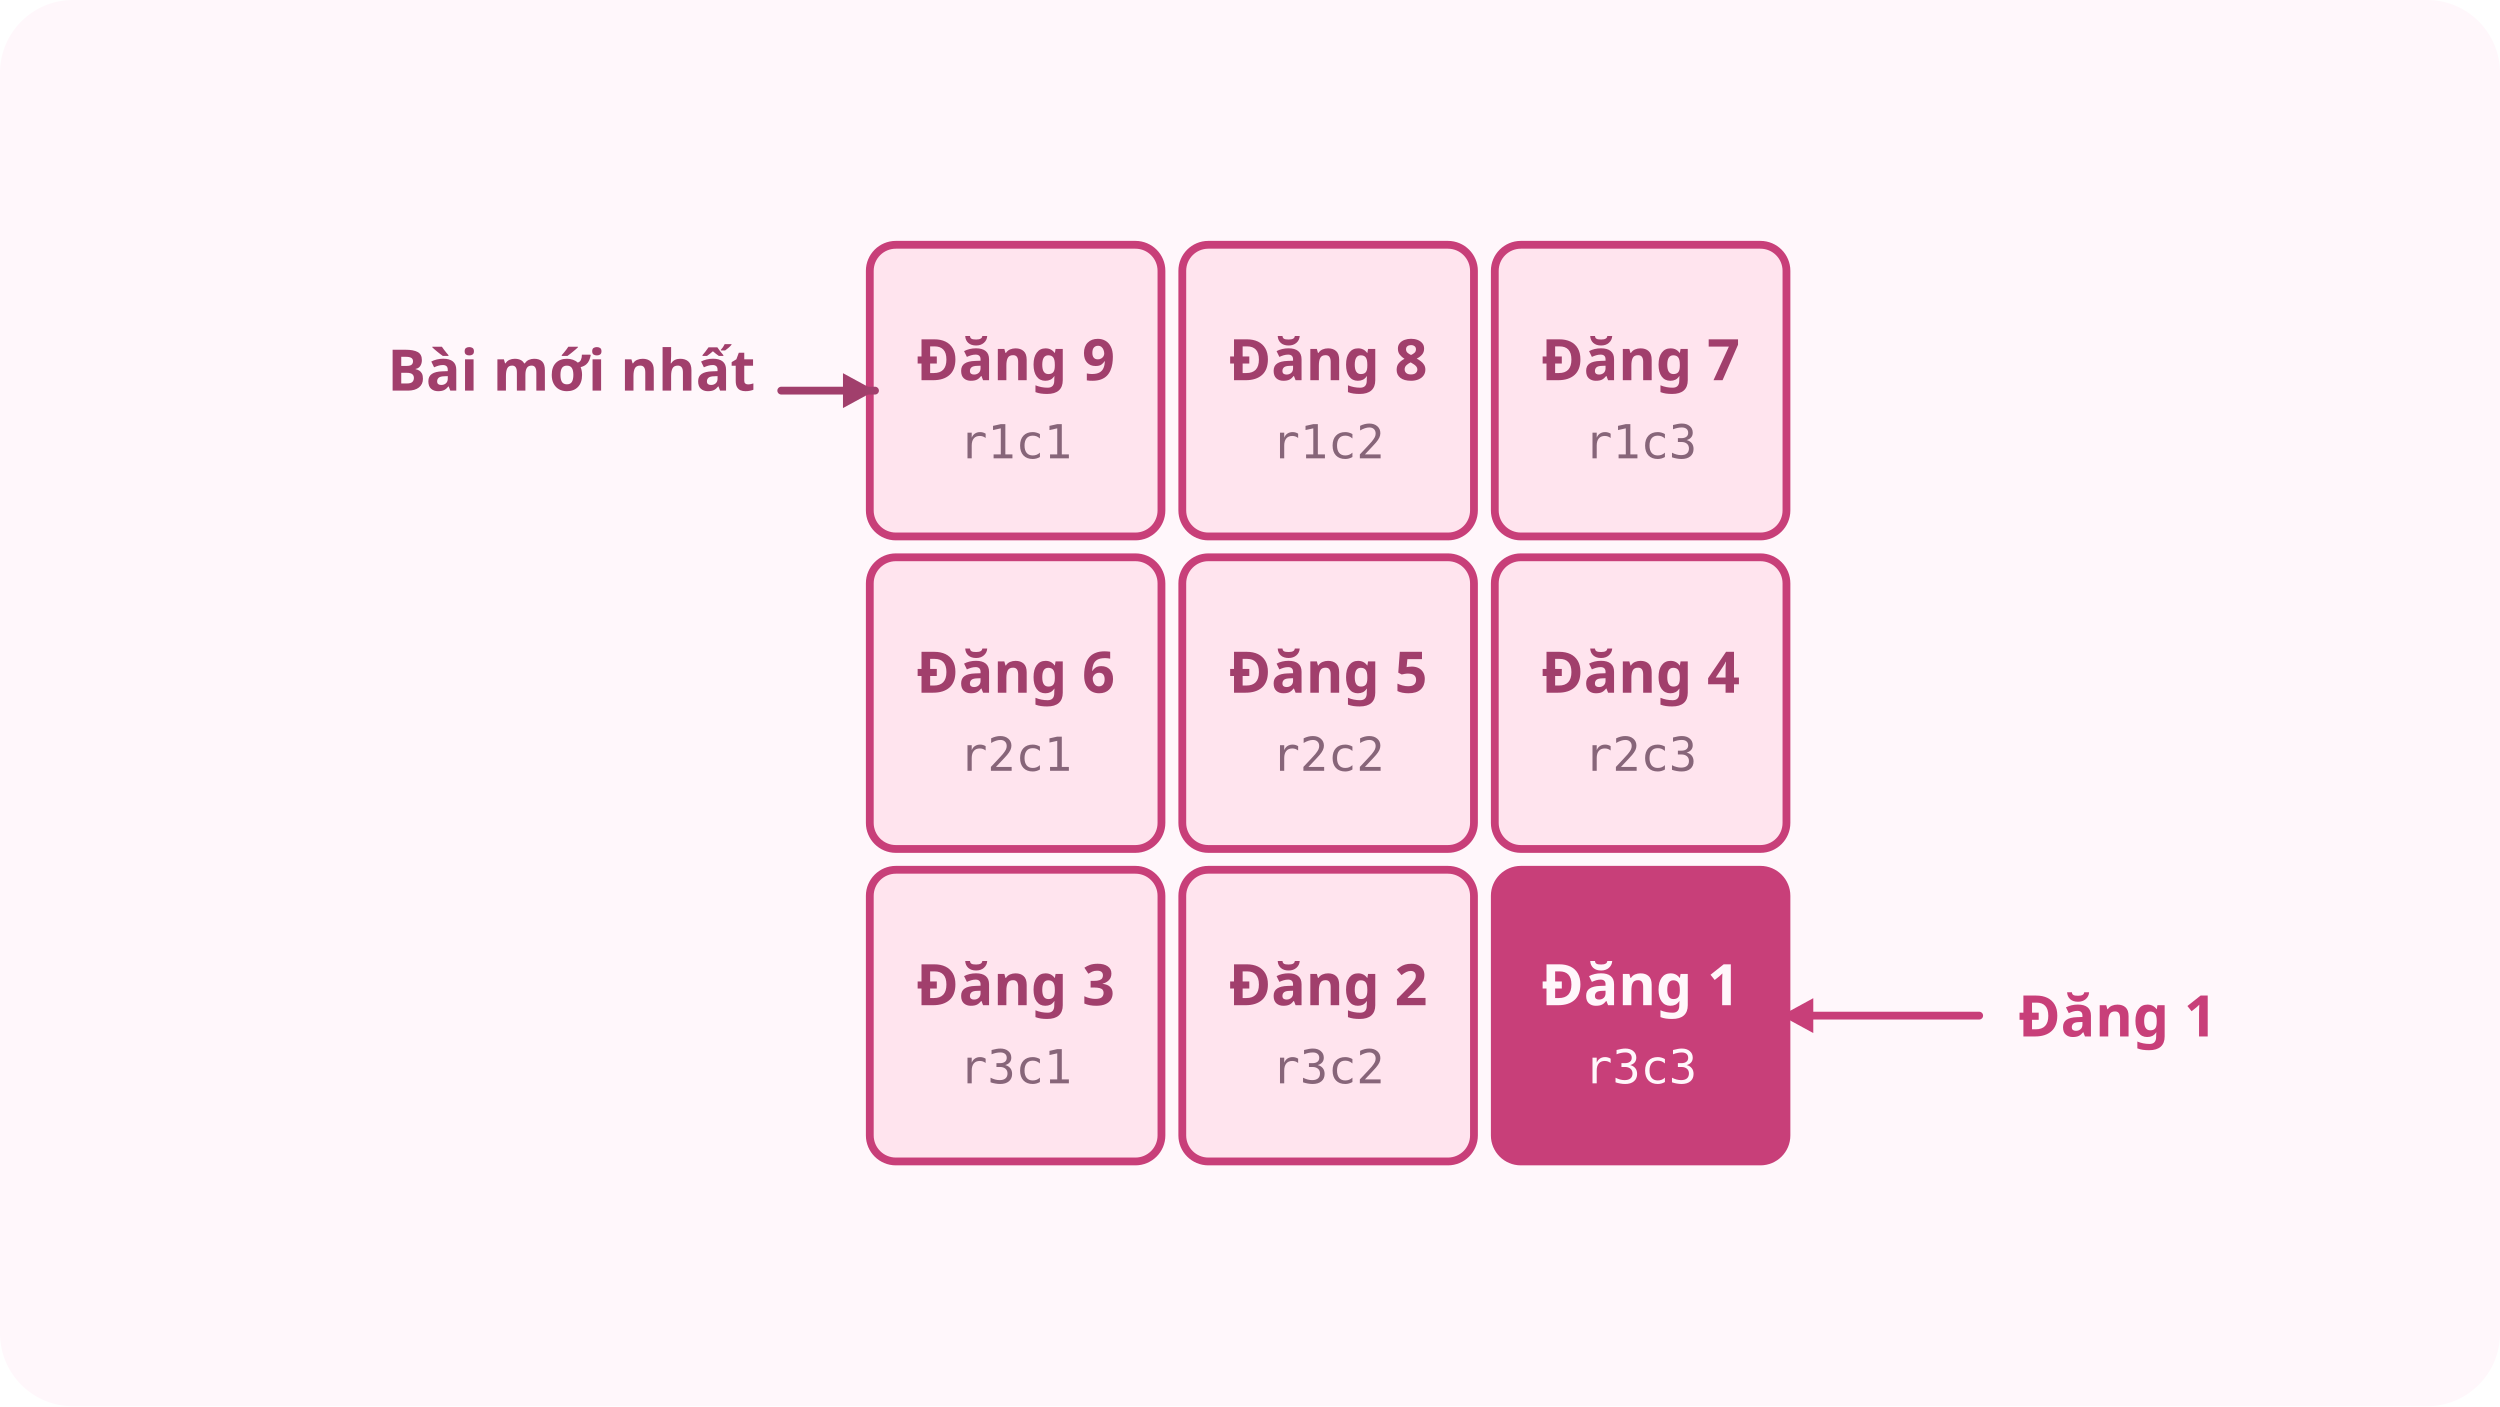
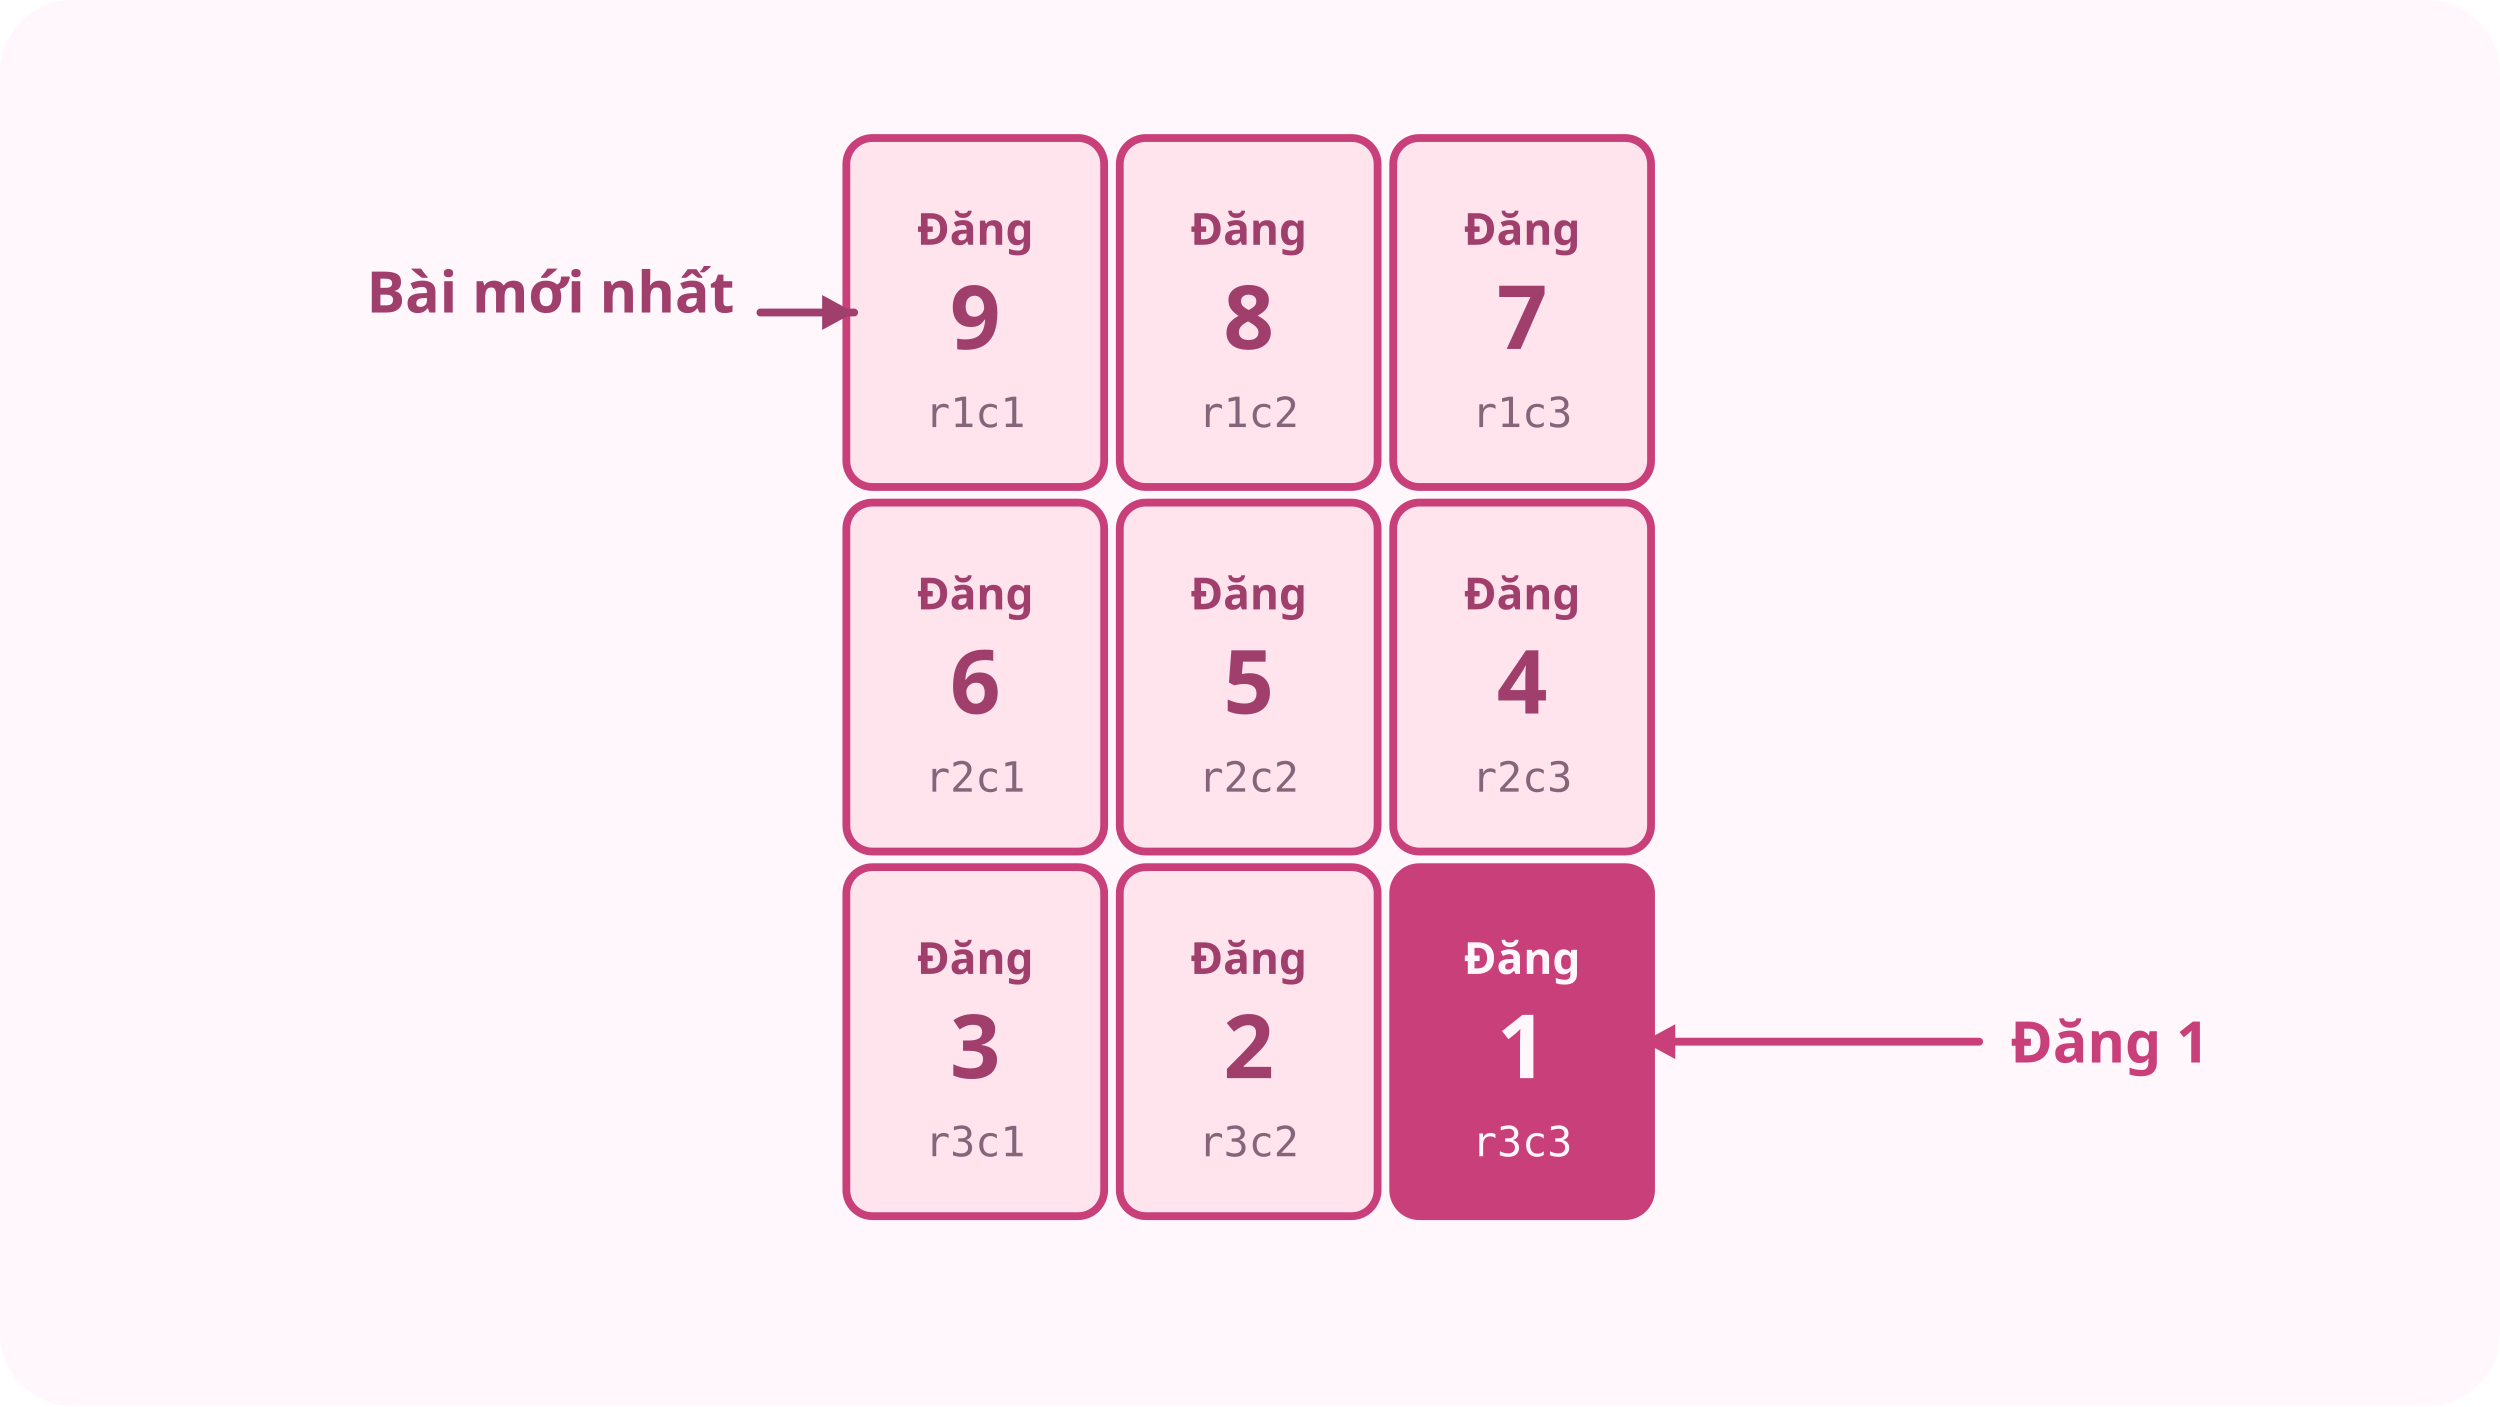
<svg xmlns="http://www.w3.org/2000/svg" viewBox="0 0 960 540" role="img" aria-label="Đăng ô cuối trước: nó sẽ nằm ở góc dưới bên phải.">
  <rect width="960" height="540" rx="28" fill="#fff7fb" />
-   <rect x="334" y="94" width="112" height="112" rx="10" fill="#ffe4ee" stroke="#c83f79" stroke-width="3" />
-   <text x="390.0" y="146.0" fill="#a13f6c" font-size="22" font-weight="800" text-anchor="middle" font-family="system-ui,'PingFang SC','Noto Sans SC','Hiragino Sans',sans-serif">Đăng 9</text>
-   <text x="390.0" y="176.0" fill="#876579" font-size="18" font-weight="400" text-anchor="middle" font-family="ui-monospace,Menlo,Consolas,monospace">r1c1</text>
-   <rect x="454" y="94" width="112" height="112" rx="10" fill="#ffe4ee" stroke="#c83f79" stroke-width="3" />
-   <text x="510.0" y="146.0" fill="#a13f6c" font-size="22" font-weight="800" text-anchor="middle" font-family="system-ui,'PingFang SC','Noto Sans SC','Hiragino Sans',sans-serif">Đăng 8</text>
-   <text x="510.0" y="176.0" fill="#876579" font-size="18" font-weight="400" text-anchor="middle" font-family="ui-monospace,Menlo,Consolas,monospace">r1c2</text>
-   <rect x="574" y="94" width="112" height="112" rx="10" fill="#ffe4ee" stroke="#c83f79" stroke-width="3" />
-   <text x="630.0" y="146.0" fill="#a13f6c" font-size="22" font-weight="800" text-anchor="middle" font-family="system-ui,'PingFang SC','Noto Sans SC','Hiragino Sans',sans-serif">Đăng 7</text>
-   <text x="630.0" y="176.0" fill="#876579" font-size="18" font-weight="400" text-anchor="middle" font-family="ui-monospace,Menlo,Consolas,monospace">r1c3</text>
-   <rect x="334" y="214" width="112" height="112" rx="10" fill="#ffe4ee" stroke="#c83f79" stroke-width="3" />
-   <text x="390.0" y="266.0" fill="#a13f6c" font-size="22" font-weight="800" text-anchor="middle" font-family="system-ui,'PingFang SC','Noto Sans SC','Hiragino Sans',sans-serif">Đăng 6</text>
-   <text x="390.0" y="296.0" fill="#876579" font-size="18" font-weight="400" text-anchor="middle" font-family="ui-monospace,Menlo,Consolas,monospace">r2c1</text>
-   <rect x="454" y="214" width="112" height="112" rx="10" fill="#ffe4ee" stroke="#c83f79" stroke-width="3" />
-   <text x="510.0" y="266.0" fill="#a13f6c" font-size="22" font-weight="800" text-anchor="middle" font-family="system-ui,'PingFang SC','Noto Sans SC','Hiragino Sans',sans-serif">Đăng 5</text>
-   <text x="510.0" y="296.0" fill="#876579" font-size="18" font-weight="400" text-anchor="middle" font-family="ui-monospace,Menlo,Consolas,monospace">r2c2</text>
-   <rect x="574" y="214" width="112" height="112" rx="10" fill="#ffe4ee" stroke="#c83f79" stroke-width="3" />
-   <text x="630.0" y="266.0" fill="#a13f6c" font-size="22" font-weight="800" text-anchor="middle" font-family="system-ui,'PingFang SC','Noto Sans SC','Hiragino Sans',sans-serif">Đăng 4</text>
-   <text x="630.0" y="296.0" fill="#876579" font-size="18" font-weight="400" text-anchor="middle" font-family="ui-monospace,Menlo,Consolas,monospace">r2c3</text>
-   <rect x="334" y="334" width="112" height="112" rx="10" fill="#ffe4ee" stroke="#c83f79" stroke-width="3" />
-   <text x="390.0" y="386.0" fill="#a13f6c" font-size="22" font-weight="800" text-anchor="middle" font-family="system-ui,'PingFang SC','Noto Sans SC','Hiragino Sans',sans-serif">Đăng 3</text>
-   <text x="390.0" y="416.0" fill="#876579" font-size="18" font-weight="400" text-anchor="middle" font-family="ui-monospace,Menlo,Consolas,monospace">r3c1</text>
-   <rect x="454" y="334" width="112" height="112" rx="10" fill="#ffe4ee" stroke="#c83f79" stroke-width="3" />
-   <text x="510.0" y="386.0" fill="#a13f6c" font-size="22" font-weight="800" text-anchor="middle" font-family="system-ui,'PingFang SC','Noto Sans SC','Hiragino Sans',sans-serif">Đăng 2</text>
-   <text x="510.0" y="416.0" fill="#876579" font-size="18" font-weight="400" text-anchor="middle" font-family="ui-monospace,Menlo,Consolas,monospace">r3c2</text>
-   <rect x="574" y="334" width="112" height="112" rx="10" fill="#c83f79" stroke="#c83f79" stroke-width="3" />
-   <text x="630.0" y="386.0" fill="#fff7fb" font-size="22" font-weight="800" text-anchor="middle" font-family="system-ui,'PingFang SC','Noto Sans SC','Hiragino Sans',sans-serif">Đăng 1</text>
-   <text x="630.0" y="416.0" fill="#fff7fb" font-size="18" font-weight="400" text-anchor="middle" font-family="ui-monospace,Menlo,Consolas,monospace">r3c3</text>
-   <line x1="300" y1="150" x2="336" y2="150" stroke="#a13f6c" stroke-width="3" stroke-linecap="round" />
-   <path d="M336 150 L323.7 156.7 L323.7 143.3 Z" fill="#a13f6c" />
-   <text x="290" y="150" fill="#a13f6c" font-size="22" font-weight="800" text-anchor="end" font-family="system-ui,'PingFang SC','Noto Sans SC','Hiragino Sans',sans-serif">Bài mới nhất</text>
-   <line x1="760" y1="390" x2="684" y2="390" stroke="#c83f79" stroke-width="3" stroke-linecap="round" />
-   <path d="M684 390 L696.3 383.3 L696.3 396.7 Z" fill="#c83f79" />
-   <text x="775" y="398" fill="#c83f79" font-size="22" font-weight="800" text-anchor="start" font-family="system-ui,'PingFang SC','Noto Sans SC','Hiragino Sans',sans-serif">Đăng 1</text>
+   <rect x="325" y="53" width="99" height="134" rx="10" fill="#ffe4ee" stroke="#c83f79" stroke-width="3" />
+   <text x="374.5" y="94" fill="#a13f6c" font-size="17" font-weight="700" text-anchor="middle" font-family="system-ui,'PingFang SC','Noto Sans SC','Hiragino Sans',sans-serif">Đăng</text>
+   <text x="374.5" y="134" fill="#a13f6c" font-size="34" font-weight="800" text-anchor="middle" font-family="system-ui,'PingFang SC','Noto Sans SC','Hiragino Sans',sans-serif">9</text>
+   <text x="374.5" y="164" fill="#876579" font-size="16" font-weight="400" text-anchor="middle" font-family="ui-monospace,Menlo,Consolas,monospace">r1c1</text>
+   <rect x="430" y="53" width="99" height="134" rx="10" fill="#ffe4ee" stroke="#c83f79" stroke-width="3" />
+   <text x="479.5" y="94" fill="#a13f6c" font-size="17" font-weight="700" text-anchor="middle" font-family="system-ui,'PingFang SC','Noto Sans SC','Hiragino Sans',sans-serif">Đăng</text>
+   <text x="479.5" y="134" fill="#a13f6c" font-size="34" font-weight="800" text-anchor="middle" font-family="system-ui,'PingFang SC','Noto Sans SC','Hiragino Sans',sans-serif">8</text>
+   <text x="479.5" y="164" fill="#876579" font-size="16" font-weight="400" text-anchor="middle" font-family="ui-monospace,Menlo,Consolas,monospace">r1c2</text>
+   <rect x="535" y="53" width="99" height="134" rx="10" fill="#ffe4ee" stroke="#c83f79" stroke-width="3" />
+   <text x="584.5" y="94" fill="#a13f6c" font-size="17" font-weight="700" text-anchor="middle" font-family="system-ui,'PingFang SC','Noto Sans SC','Hiragino Sans',sans-serif">Đăng</text>
+   <text x="584.5" y="134" fill="#a13f6c" font-size="34" font-weight="800" text-anchor="middle" font-family="system-ui,'PingFang SC','Noto Sans SC','Hiragino Sans',sans-serif">7</text>
+   <text x="584.5" y="164" fill="#876579" font-size="16" font-weight="400" text-anchor="middle" font-family="ui-monospace,Menlo,Consolas,monospace">r1c3</text>
+   <rect x="325" y="193" width="99" height="134" rx="10" fill="#ffe4ee" stroke="#c83f79" stroke-width="3" />
+   <text x="374.5" y="234" fill="#a13f6c" font-size="17" font-weight="700" text-anchor="middle" font-family="system-ui,'PingFang SC','Noto Sans SC','Hiragino Sans',sans-serif">Đăng</text>
+   <text x="374.5" y="274" fill="#a13f6c" font-size="34" font-weight="800" text-anchor="middle" font-family="system-ui,'PingFang SC','Noto Sans SC','Hiragino Sans',sans-serif">6</text>
+   <text x="374.5" y="304" fill="#876579" font-size="16" font-weight="400" text-anchor="middle" font-family="ui-monospace,Menlo,Consolas,monospace">r2c1</text>
+   <rect x="430" y="193" width="99" height="134" rx="10" fill="#ffe4ee" stroke="#c83f79" stroke-width="3" />
+   <text x="479.5" y="234" fill="#a13f6c" font-size="17" font-weight="700" text-anchor="middle" font-family="system-ui,'PingFang SC','Noto Sans SC','Hiragino Sans',sans-serif">Đăng</text>
+   <text x="479.5" y="274" fill="#a13f6c" font-size="34" font-weight="800" text-anchor="middle" font-family="system-ui,'PingFang SC','Noto Sans SC','Hiragino Sans',sans-serif">5</text>
+   <text x="479.5" y="304" fill="#876579" font-size="16" font-weight="400" text-anchor="middle" font-family="ui-monospace,Menlo,Consolas,monospace">r2c2</text>
+   <rect x="535" y="193" width="99" height="134" rx="10" fill="#ffe4ee" stroke="#c83f79" stroke-width="3" />
+   <text x="584.5" y="234" fill="#a13f6c" font-size="17" font-weight="700" text-anchor="middle" font-family="system-ui,'PingFang SC','Noto Sans SC','Hiragino Sans',sans-serif">Đăng</text>
+   <text x="584.5" y="274" fill="#a13f6c" font-size="34" font-weight="800" text-anchor="middle" font-family="system-ui,'PingFang SC','Noto Sans SC','Hiragino Sans',sans-serif">4</text>
+   <text x="584.5" y="304" fill="#876579" font-size="16" font-weight="400" text-anchor="middle" font-family="ui-monospace,Menlo,Consolas,monospace">r2c3</text>
+   <rect x="325" y="333" width="99" height="134" rx="10" fill="#ffe4ee" stroke="#c83f79" stroke-width="3" />
+   <text x="374.5" y="374" fill="#a13f6c" font-size="17" font-weight="700" text-anchor="middle" font-family="system-ui,'PingFang SC','Noto Sans SC','Hiragino Sans',sans-serif">Đăng</text>
+   <text x="374.5" y="414" fill="#a13f6c" font-size="34" font-weight="800" text-anchor="middle" font-family="system-ui,'PingFang SC','Noto Sans SC','Hiragino Sans',sans-serif">3</text>
+   <text x="374.5" y="444" fill="#876579" font-size="16" font-weight="400" text-anchor="middle" font-family="ui-monospace,Menlo,Consolas,monospace">r3c1</text>
+   <rect x="430" y="333" width="99" height="134" rx="10" fill="#ffe4ee" stroke="#c83f79" stroke-width="3" />
+   <text x="479.5" y="374" fill="#a13f6c" font-size="17" font-weight="700" text-anchor="middle" font-family="system-ui,'PingFang SC','Noto Sans SC','Hiragino Sans',sans-serif">Đăng</text>
+   <text x="479.5" y="414" fill="#a13f6c" font-size="34" font-weight="800" text-anchor="middle" font-family="system-ui,'PingFang SC','Noto Sans SC','Hiragino Sans',sans-serif">2</text>
+   <text x="479.5" y="444" fill="#876579" font-size="16" font-weight="400" text-anchor="middle" font-family="ui-monospace,Menlo,Consolas,monospace">r3c2</text>
+   <rect x="535" y="333" width="99" height="134" rx="10" fill="#c83f79" stroke="#c83f79" stroke-width="3" />
+   <text x="584.5" y="374" fill="#fff7fb" font-size="17" font-weight="700" text-anchor="middle" font-family="system-ui,'PingFang SC','Noto Sans SC','Hiragino Sans',sans-serif">Đăng</text>
+   <text x="584.5" y="414" fill="#fff7fb" font-size="34" font-weight="800" text-anchor="middle" font-family="system-ui,'PingFang SC','Noto Sans SC','Hiragino Sans',sans-serif">1</text>
+   <text x="584.5" y="444" fill="#fff7fb" font-size="16" font-weight="400" text-anchor="middle" font-family="ui-monospace,Menlo,Consolas,monospace">r3c3</text>
+   <line x1="292" y1="120.0" x2="328" y2="120.0" stroke="#a13f6c" stroke-width="3" stroke-linecap="round" />
+   <path d="M328 120.0 L315.7 126.7 L315.7 113.3 Z" fill="#a13f6c" />
+   <text x="282" y="120.0" fill="#a13f6c" font-size="22" font-weight="800" text-anchor="end" font-family="system-ui,'PingFang SC','Noto Sans SC','Hiragino Sans',sans-serif">Bài mới nhất</text>
+   <line x1="760" y1="400.0" x2="631" y2="400.0" stroke="#c83f79" stroke-width="3" stroke-linecap="round" />
+   <path d="M631 400.0 L643.3 393.3 L643.3 406.7 Z" fill="#c83f79" />
+   <text x="772" y="408.0" fill="#c83f79" font-size="22" font-weight="800" text-anchor="start" font-family="system-ui,'PingFang SC','Noto Sans SC','Hiragino Sans',sans-serif">Đăng 1</text>
</svg>
